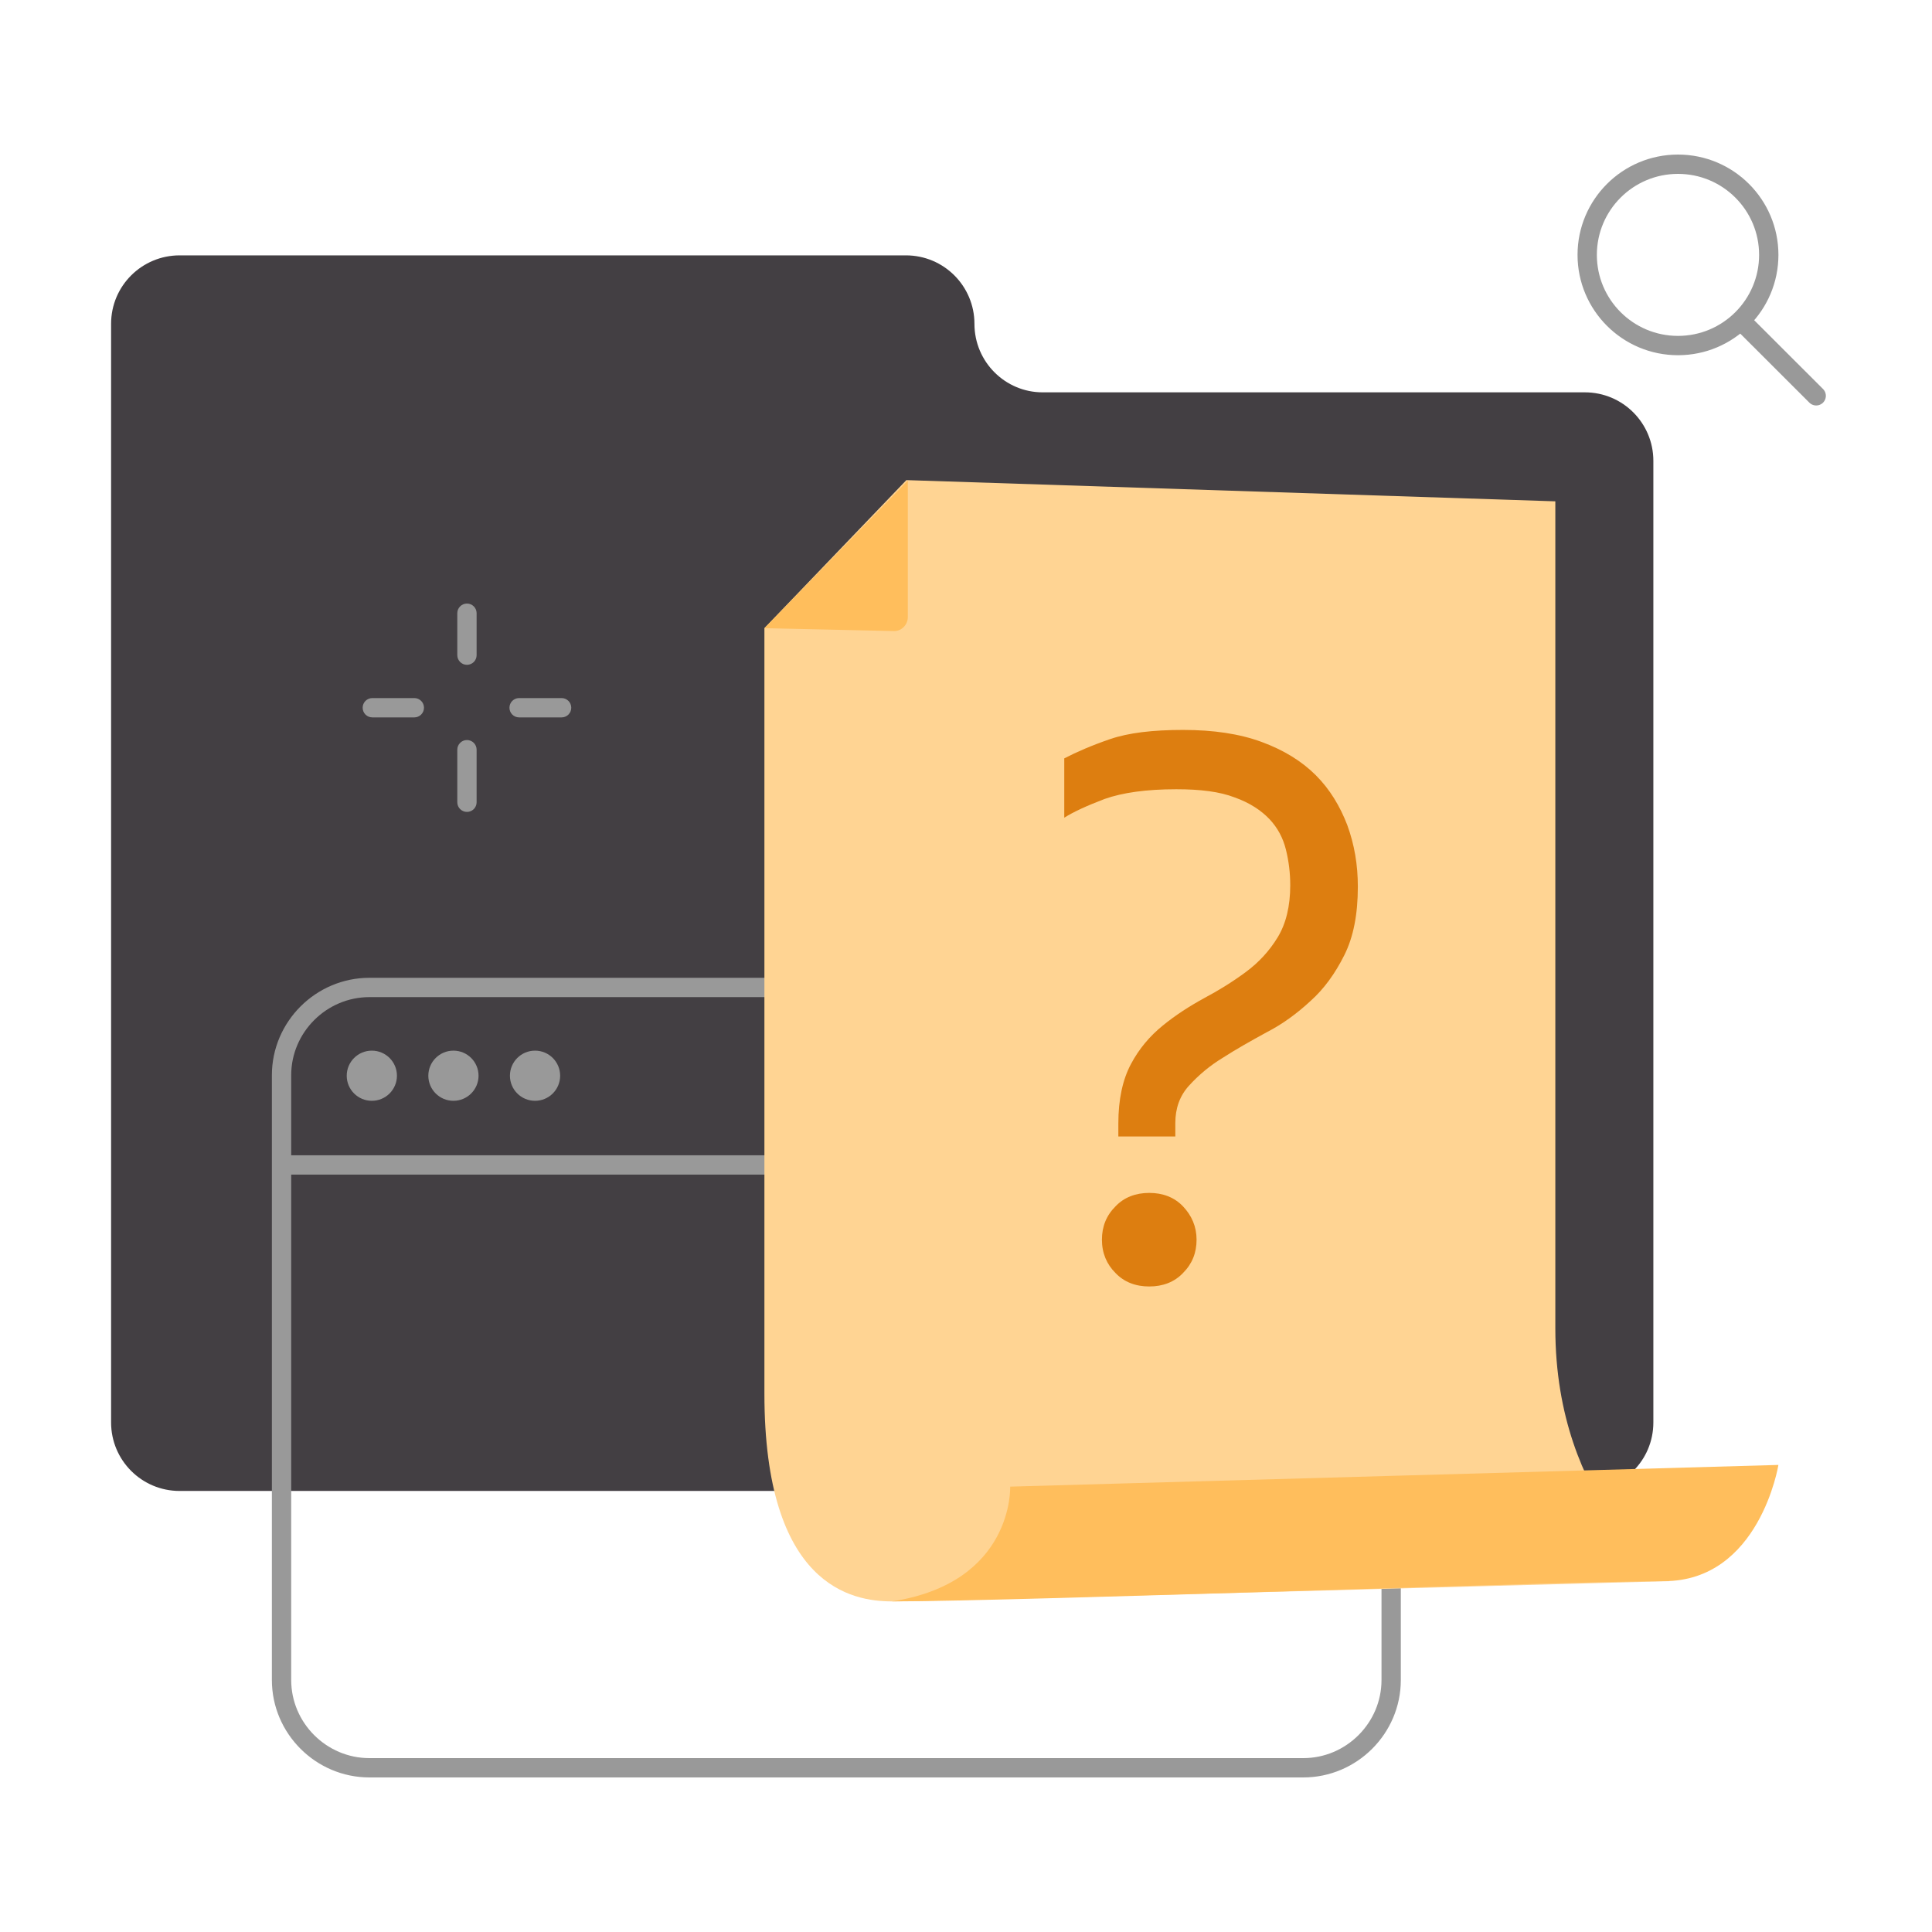
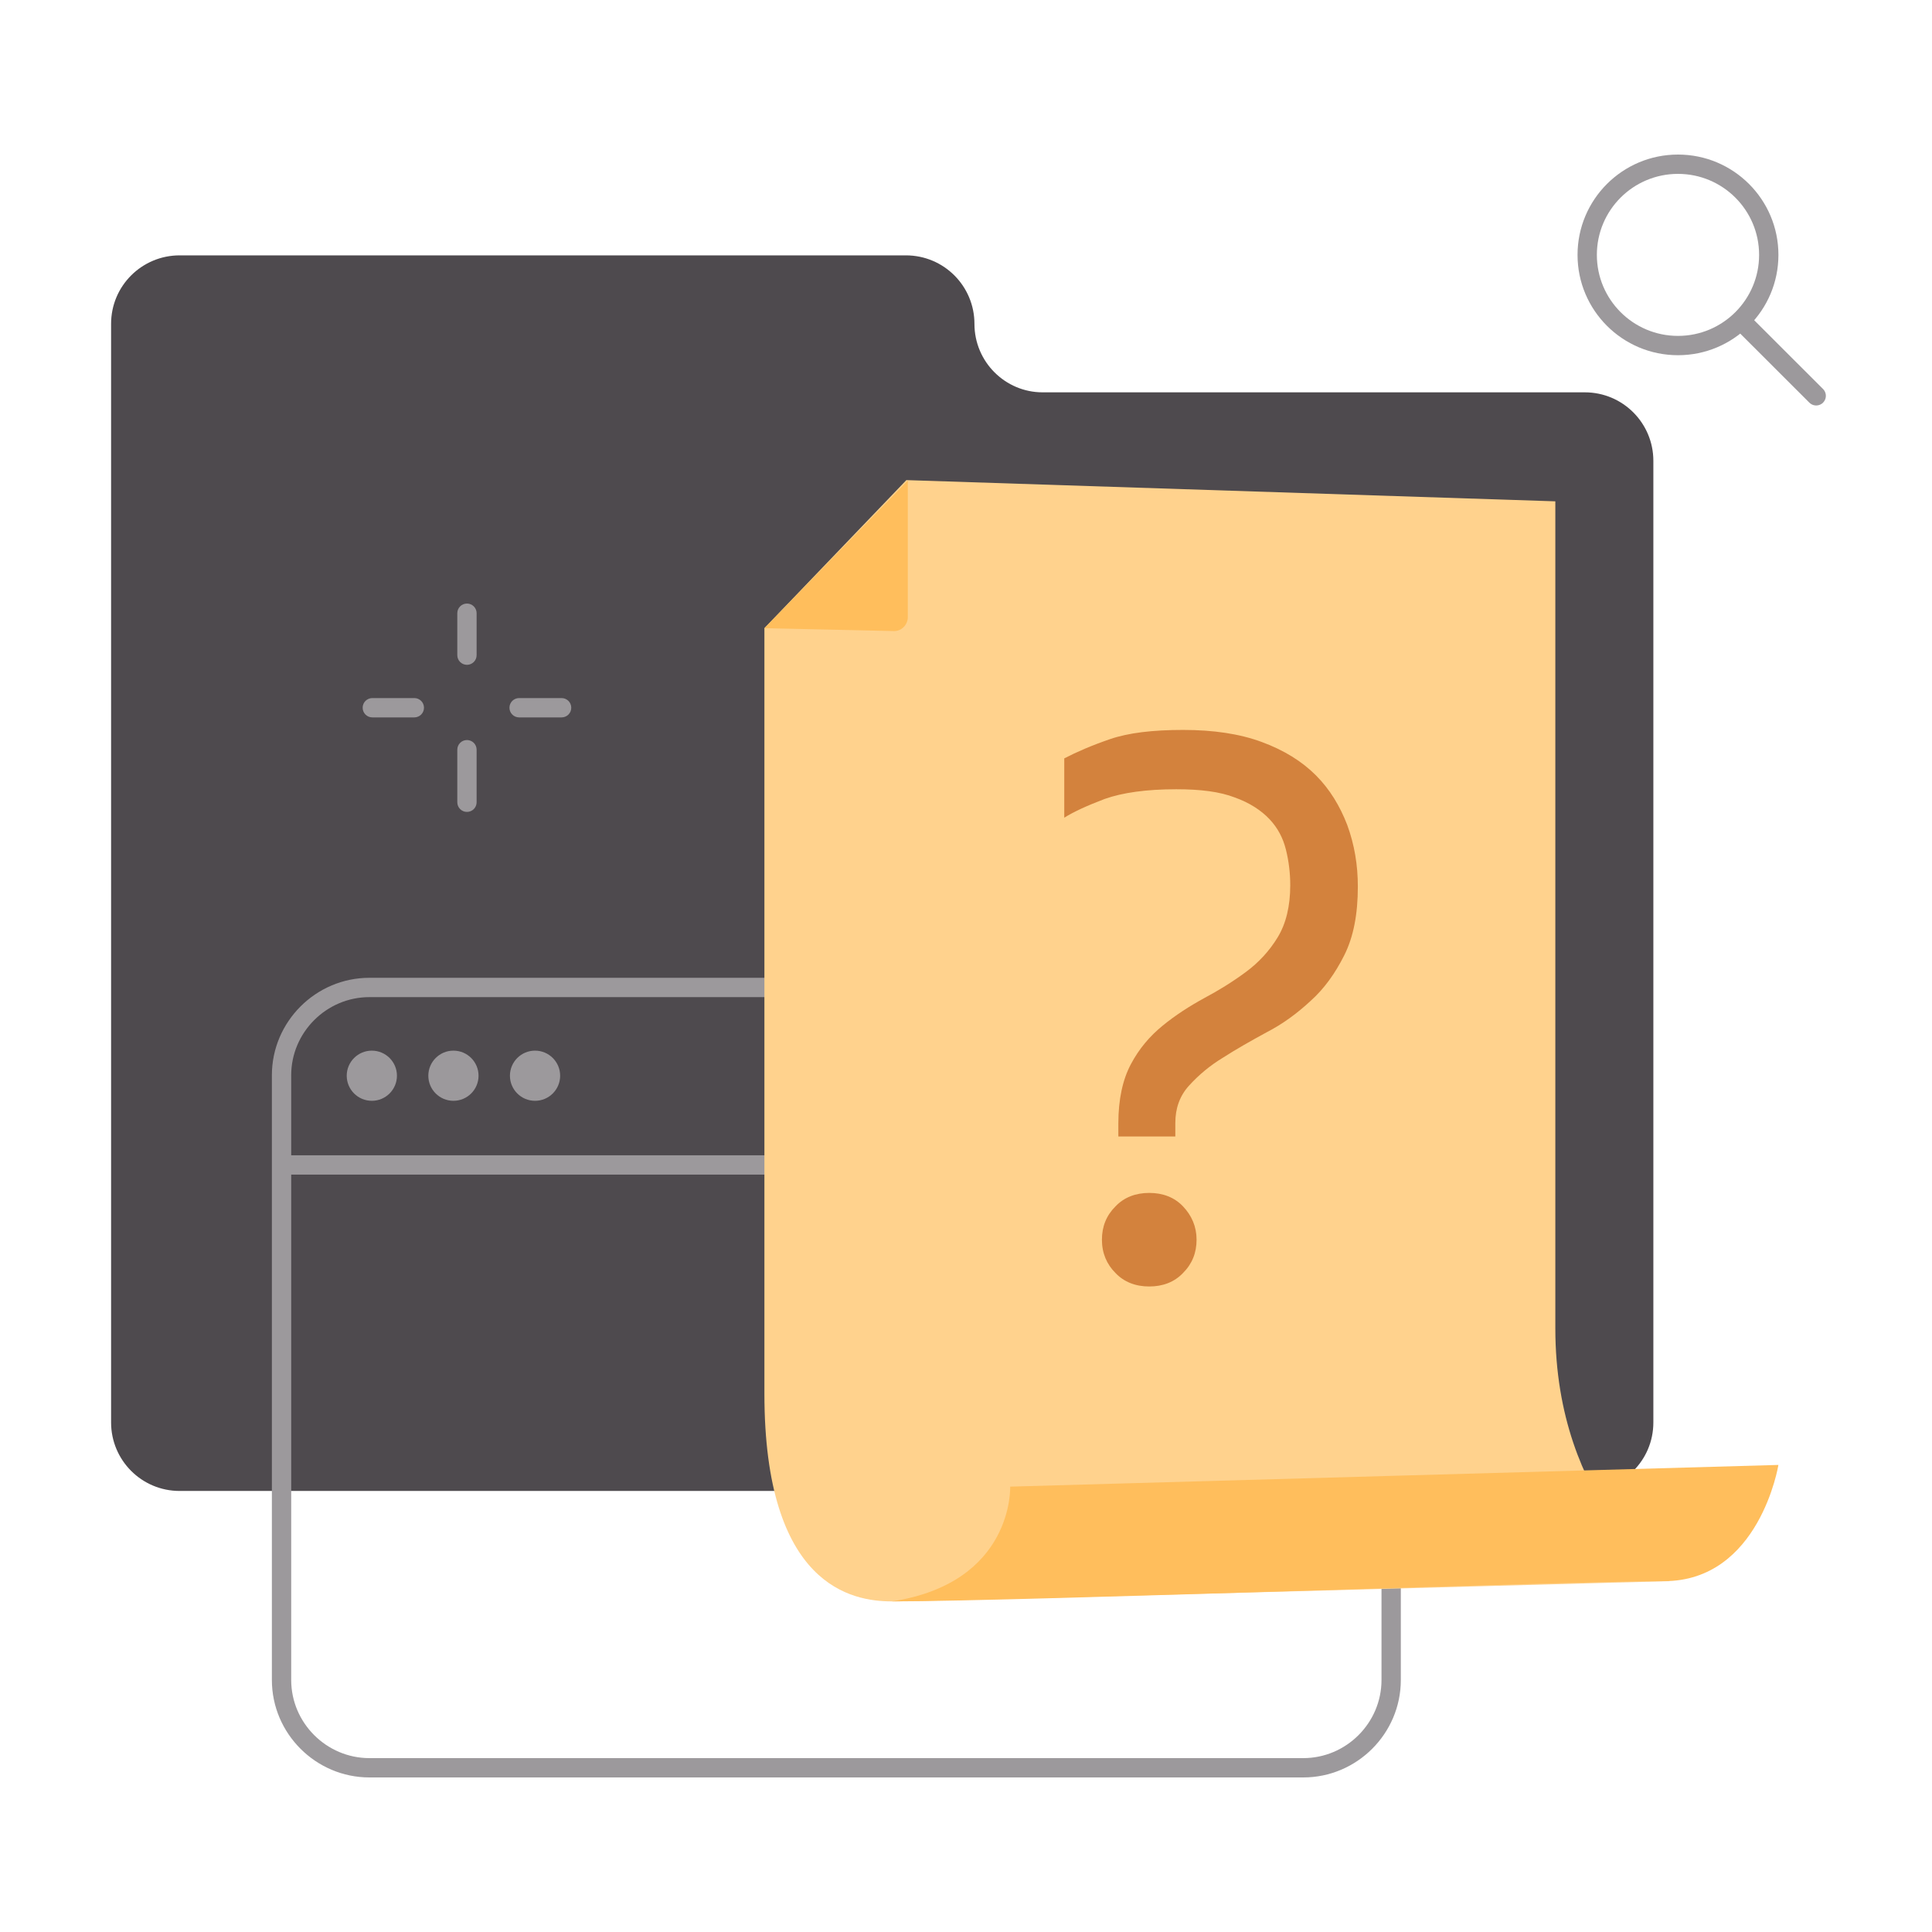
<svg xmlns="http://www.w3.org/2000/svg" width="400" height="400" fill="none" viewBox="0 0 400 400">
-   <path fill="#433F43" d="M201.749 67.049c0-7.789-6.298-14.179-14.196-14.179H37.196C29.398 52.87 23 59.16 23 67.05v227.457c0 7.788 6.298 14.179 14.196 14.179h290.918c7.797 0 14.196-6.291 14.196-14.179v-199.1c0-7.788-6.299-14.179-14.196-14.179H215.845c-7.697 0-14.096-6.29-14.096-14.178" />
-   <path stroke="#999" stroke-linecap="round" stroke-linejoin="round" stroke-width="4" d="M347.408 71.544c10.38 0 18.795-8.405 18.795-18.772 0-10.368-8.415-18.772-18.795-18.772s-18.795 8.404-18.795 18.772 8.415 18.771 18.795 18.771" clip-rule="evenodd" />
-   <path fill="#999" d="M362.318 65.434a2 2 0 0 0-2.827 2.83zm12.269 17.907a2 2 0 1 0 2.826-2.83zM98.679 126.958a2 2 0 0 0-4 0zm-4 8.687a2 2 0 1 0 4 0zm4 19.571a2 2 0 1 0-4 0zm-4 10.883a2 2 0 1 0 4 0zm21.595-17.57a2 2 0 0 0 0-4zm-8.798-4a2 2 0 0 0 0 4zm-21.694 4a2 2 0 0 0 0-4zm-8.698-4a2 2 0 1 0 0 4zm282.407-76.265 15.096 15.077 2.826-2.83-15.095-15.077zM94.679 126.958v8.687h4v-8.687zm0 28.258v10.883h4v-10.883zm21.595-10.687h-8.798v4h8.798zm-30.492 0h-8.698v4h8.698z" />
-   <path stroke="#999" stroke-linecap="round" stroke-linejoin="round" stroke-width="4" d="M269.83 366H76.485c-9.997 0-18.195-8.188-18.195-18.173V222.616c0-9.985 8.198-18.173 18.195-18.173H269.83c9.997 0 18.195 8.188 18.195 18.173v125.211c0 9.985-8.198 18.173-18.195 18.173" clip-rule="evenodd" />
-   <path fill="#999" d="M76.985 227.91a5.196 5.196 0 0 0 5.198-5.193 5.196 5.196 0 0 0-5.198-5.192 5.196 5.196 0 0 0-5.199 5.192 5.196 5.196 0 0 0 5.199 5.193m16.895 0a5.196 5.196 0 0 0 5.198-5.193 5.196 5.196 0 0 0-5.199-5.192 5.196 5.196 0 0 0-5.198 5.192 5.196 5.196 0 0 0 5.198 5.193m16.896 0a5.195 5.195 0 0 0 5.198-5.193 5.195 5.195 0 0 0-5.198-5.192 5.196 5.196 0 0 0-5.199 5.192 5.196 5.196 0 0 0 5.199 5.193" />
-   <path stroke="#999" stroke-linecap="round" stroke-linejoin="round" stroke-width="4" d="M58.49 241.188h228.835" />
-   <path fill="#FFD493" d="M158.262 130.055v158.462c0 39.94 18.195 43.035 26.392 43.035 8.198 0 161.055-4.194 161.055-4.194s-23.694-15.676-23.694-52.321V103.795l-134.362-4.393z" />
-   <path fill="#FFBE5C" fill-rule="evenodd" d="m185.154 130.656-26.892-.599 29.691-30.554v28.258c0 1.597-1.299 2.895-2.799 2.895m23.993 177.135s.8 19.87-24.493 23.764c13.093 0 51.421-1.17 87.593-2.273 32.321-.987 62.921-1.921 72.261-1.921 19.795 0 23.694-24.063 23.694-24.063z" clip-rule="evenodd" />
-   <path fill="#DD7E10" fill-rule="evenodd" d="M278.328 197.753c1.9-3.794 2.799-8.487 2.799-14.178 0-4.494-.7-8.687-2.199-12.781-1.5-3.894-3.599-7.389-6.498-10.285s-6.598-5.192-11.197-6.889-9.997-2.496-16.295-2.496-11.297.599-15.096 1.897-6.998 2.696-9.498 3.994v12.281q2.85-1.797 8.398-3.894c3.699-1.298 8.598-1.997 14.796-1.997 4.998 0 8.997.499 12.096 1.697 3.1 1.099 5.499 2.696 7.198 4.494s2.8 3.894 3.399 6.29.9 4.893.9 7.389c0 4.393-.9 7.988-2.599 10.784q-2.55 4.194-6.598 7.189c-2.699 1.997-5.599 3.794-8.598 5.392-3.099 1.697-5.898 3.495-8.597 5.691-2.7 2.197-4.899 4.793-6.598 7.988-1.7 3.196-2.6 7.289-2.6 12.282v2.696h11.797v-2.796c0-2.996.9-5.592 2.799-7.688a31.4 31.4 0 0 1 6.998-5.792c2.799-1.797 5.799-3.494 9.098-5.292 3.299-1.697 6.298-3.894 9.097-6.49 2.799-2.496 5.099-5.691 6.998-9.486m-47.386 65.801c1.799 1.897 4.198 2.796 6.998 2.796s5.198-.899 6.998-2.796c1.899-1.897 2.799-4.193 2.799-6.889s-1-4.993-2.799-6.89c-1.8-1.897-4.199-2.796-6.998-2.796s-5.199.899-6.998 2.796c-1.9 1.897-2.8 4.194-2.8 6.89 0 2.795 1 5.092 2.8 6.889" clip-rule="evenodd" />
+   <path fill="#4E4A4E" d="M201.749 67.049c0-7.789-6.298-14.179-14.196-14.179H37.196C29.398 52.87 23 59.16 23 67.05v227.457c0 7.788 6.298 14.179 14.196 14.179h290.918c7.797 0 14.196-6.291 14.196-14.179v-199.1c0-7.788-6.299-14.179-14.196-14.179H215.845c-7.697 0-14.096-6.29-14.096-14.178" />
+   <path fill="#9C999C" fill-rule="evenodd" d="M326.613 52.772c0-11.474 9.313-20.772 20.795-20.772s20.795 9.298 20.795 20.772-9.313 20.771-20.795 20.771-20.795-9.297-20.795-20.771M347.408 36c-9.278 0-16.795 7.511-16.795 16.772s7.517 16.771 16.795 16.771 16.795-7.51 16.795-16.771c0-9.26-7.517-16.772-16.795-16.772" clip-rule="evenodd" />
+   <path fill="#9C999C" fill-rule="evenodd" d="M359.489 65.435a2 2 0 0 1 2.829-.001l15.095 15.077a2 2 0 1 1-2.826 2.83l-15.096-15.077a2 2 0 0 1-.002-2.829m-262.81 59.523a2 2 0 0 1 2 2v8.687a2 2 0 1 1-4 0v-8.687a2 2 0 0 1 2-2m-21.595 21.571a2 2 0 0 1 2-2h8.698a2 2 0 1 1 0 4h-8.698a2 2 0 0 1-2-2m30.392 0a2 2 0 0 1 2-2h8.798a2 2 0 0 1 0 4h-8.798a2 2 0 0 1-2-2m-8.797 6.687a2 2 0 0 1 2 2v10.883a2 2 0 1 1-4 0v-10.883a2 2 0 0 1 2-2m-20.194 53.227c-8.895 0-16.195 7.295-16.195 16.173v125.211c0 8.879 7.3 16.173 16.195 16.173H269.83c8.895 0 16.195-7.294 16.195-16.173V222.616c0-8.878-7.3-16.173-16.195-16.173zM56.29 222.616c0-11.092 9.095-20.173 20.195-20.173H269.83c11.1 0 20.195 9.081 20.195 20.173v125.211c0 11.092-9.095 20.173-20.195 20.173H76.485c-11.1 0-20.195-9.081-20.195-20.173z" clip-rule="evenodd" />
+   <path fill="#9C999C" d="M76.985 227.91a5.196 5.196 0 0 0 5.198-5.192 5.196 5.196 0 0 0-5.198-5.193 5.196 5.196 0 0 0-5.199 5.193 5.196 5.196 0 0 0 5.199 5.192m16.895 0a5.196 5.196 0 0 0 5.198-5.192 5.196 5.196 0 0 0-5.199-5.193 5.196 5.196 0 0 0-5.198 5.193 5.196 5.196 0 0 0 5.198 5.192m16.896 0a5.195 5.195 0 0 0 5.198-5.192 5.195 5.195 0 0 0-5.198-5.193 5.196 5.196 0 0 0-5.199 5.193 5.196 5.196 0 0 0 5.199 5.192" />
+   <path fill="#9C999C" fill-rule="evenodd" d="M56.49 241.188a2 2 0 0 1 2-2h228.835a2 2 0 0 1 0 4H58.49a2 2 0 0 1-2-2" clip-rule="evenodd" />
+   <path fill="#FFD28D" d="M158.262 130.055v158.462c0 39.939 18.195 43.035 26.392 43.035 8.198 0 161.055-4.194 161.055-4.194s-23.694-15.676-23.694-52.321V103.795l-134.362-4.394z" />
+   <path fill="#FFBE5C" fill-rule="evenodd" d="m185.154 130.656-26.892-.599 29.691-30.554v28.257c0 1.598-1.299 2.896-2.799 2.896m23.993 177.135s.8 19.87-24.493 23.764c13.093 0 51.421-1.17 87.593-2.273 32.321-.987 62.921-1.921 72.261-1.921 19.795 0 23.694-24.063 23.694-24.063z" clip-rule="evenodd" />
+   <path fill="#D3823D" fill-rule="evenodd" d="M278.328 197.754c1.9-3.794 2.799-8.487 2.799-14.179 0-4.493-.7-8.687-2.199-12.781-1.5-3.894-3.599-7.388-6.498-10.284s-6.598-5.192-11.197-6.89-9.997-2.496-16.295-2.496-11.297.599-15.096 1.897-6.998 2.696-9.498 3.994v12.282q2.85-1.798 8.398-3.894c3.699-1.299 8.598-1.997 14.796-1.997 4.998 0 8.997.499 12.096 1.697 3.1 1.098 5.499 2.696 7.198 4.493s2.8 3.894 3.399 6.291c.6 2.396.9 4.892.9 7.389 0 4.393-.9 7.988-2.599 10.783q-2.55 4.194-6.598 7.19c-2.699 1.997-5.599 3.794-8.598 5.391-3.099 1.698-5.898 3.495-8.597 5.692-2.7 2.197-4.899 4.793-6.598 7.988-1.7 3.195-2.6 7.289-2.6 12.281v2.696h11.797v-2.796c0-2.995.9-5.591 2.799-7.688a31.3 31.3 0 0 1 6.998-5.791c2.799-1.798 5.799-3.495 9.098-5.292 3.299-1.698 6.298-3.894 9.097-6.49 2.799-2.497 5.099-5.692 6.998-9.486m-47.386 65.801c1.799 1.897 4.198 2.796 6.998 2.796s5.198-.899 6.998-2.796c1.899-1.897 2.799-4.194 2.799-6.89s-1-4.992-2.799-6.89c-1.8-1.897-4.199-2.795-6.998-2.795s-5.199.898-6.998 2.795c-1.9 1.898-2.8 4.194-2.8 6.89 0 2.796 1 5.092 2.8 6.89" clip-rule="evenodd" />
</svg>
